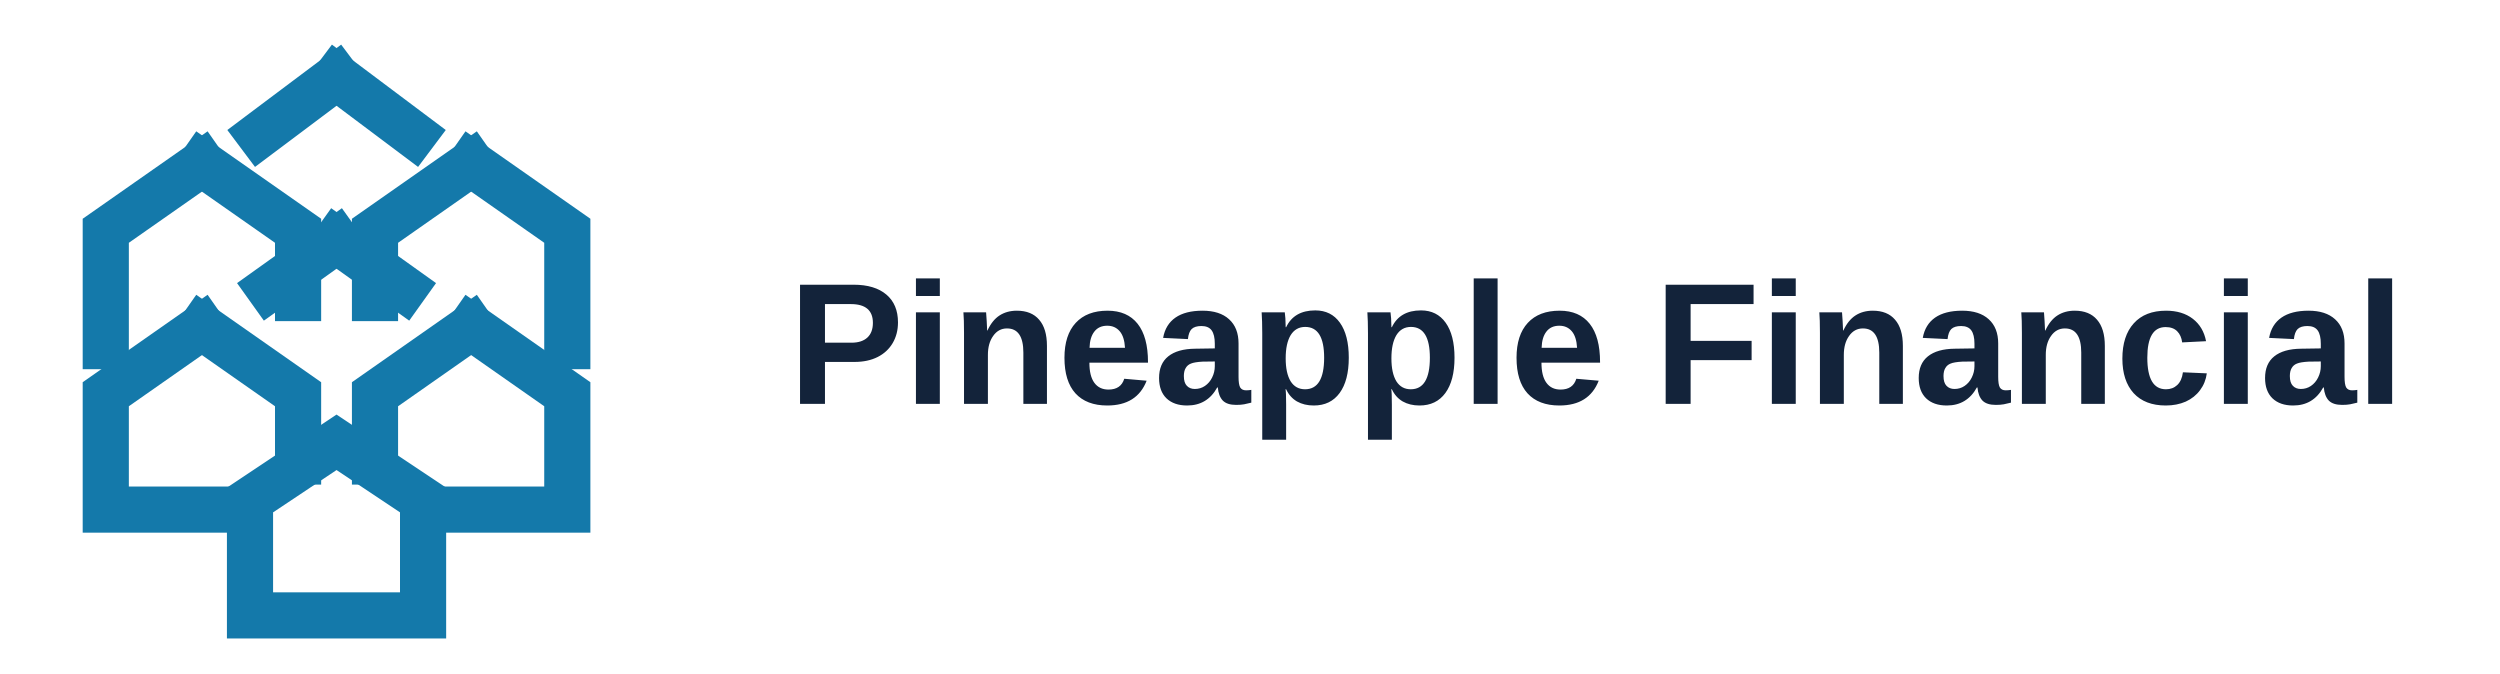
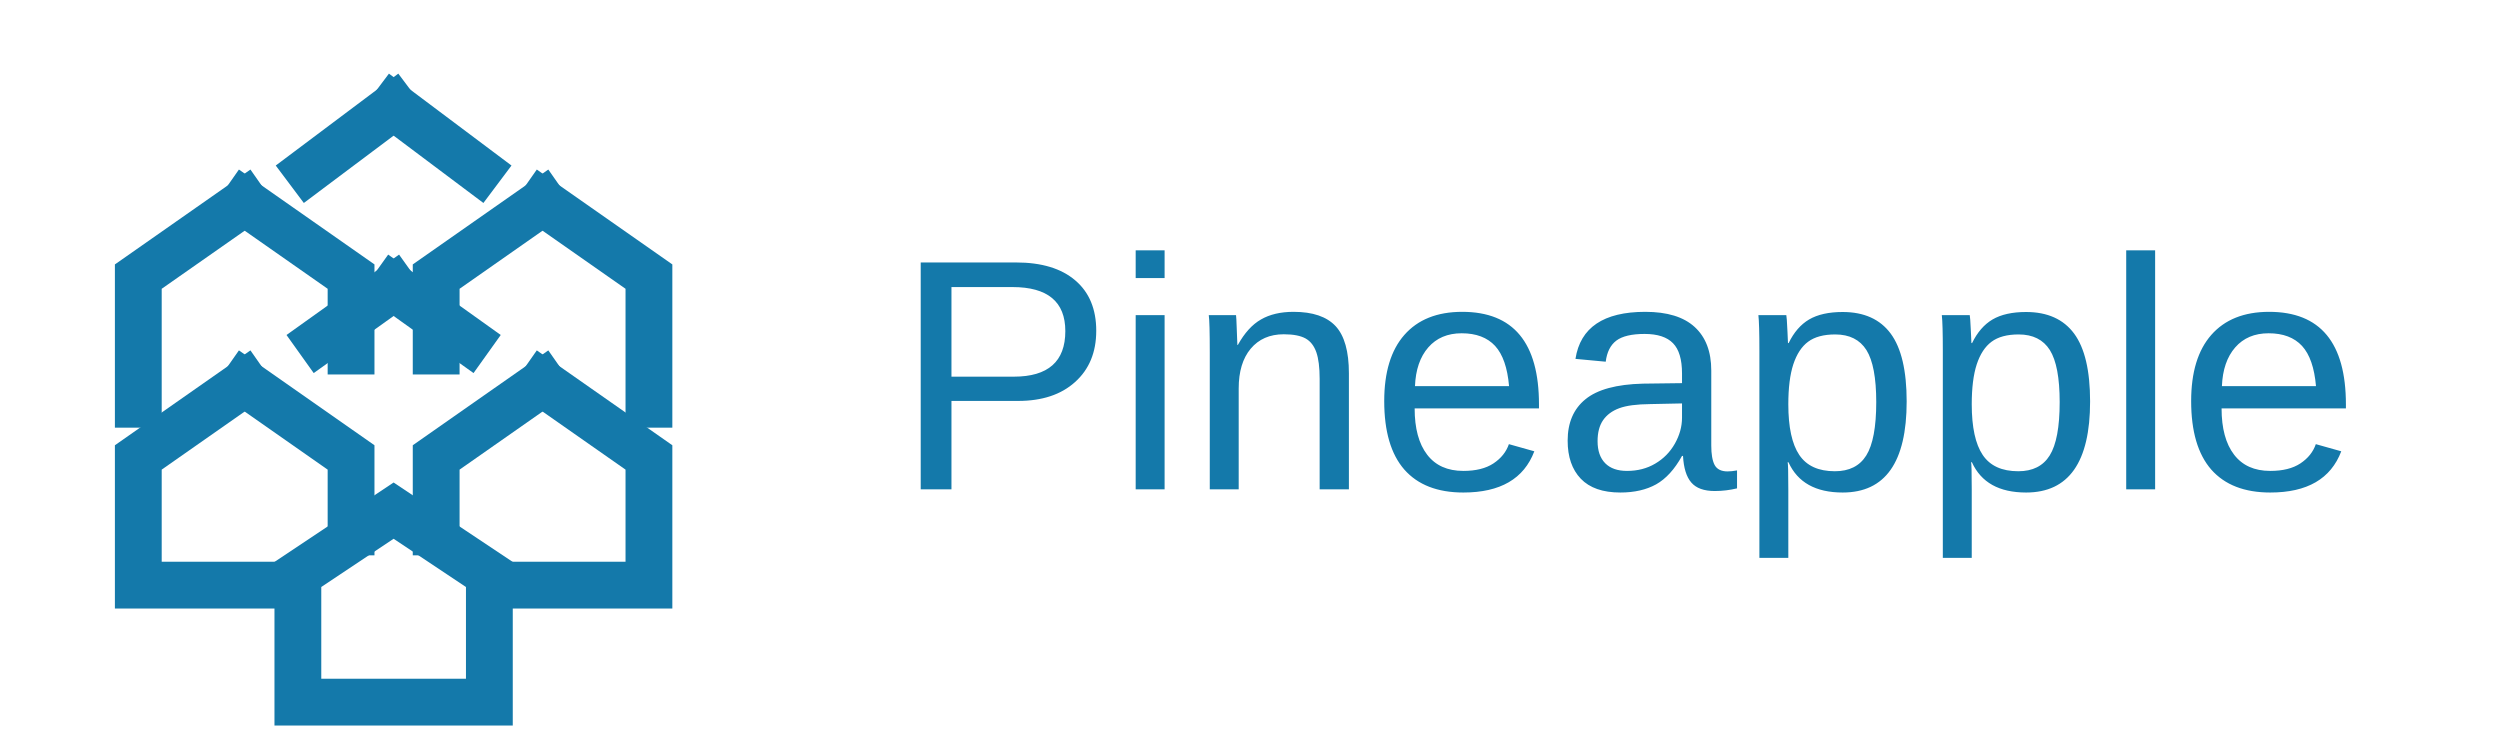
- <svg xmlns="http://www.w3.org/2000/svg" width="260" height="70" viewBox="0 0 260 70" fill="none">
-   <g stroke="#1479AA" stroke-width="4.8" stroke-linecap="square" stroke-linejoin="miter">
+ <svg xmlns="http://www.w3.org/2000/svg" width="235" height="70" viewBox="0 0 235 70" fill="none">
+   <g transform="translate(2 2)" stroke="#1479AA" stroke-width="4.4" stroke-linecap="square" stroke-linejoin="miter">
    <path d="M21 17L11 24V36" />
    <path d="M21 17L31 24V31" />
    <path d="M49 17L39 24V31" />
    <path d="M49 17L59 24V36" />
    <path d="M35 8L27 14" />
    <path d="M35 8L43 14" />
    <path d="M21 34L11 41V53H23" />
    <path d="M21 34L31 41V48" />
    <path d="M49 34L39 41V48" />
    <path d="M49 34L59 41V53H47" />
    <path d="M35 25L28 30" />
    <path d="M35 25L42 30" />
    <path d="M35 46L26 52V64H44V52L35 46Z" />
  </g>
-   <text x="82" y="42" fill="#13233A" font-family="Arial, sans-serif" font-size="18" font-weight="700">Pineapple Financial</text>
+   <text x="84" y="46" fill="#1479AA" font-family="Arial, Helvetica, sans-serif" font-size="31" font-weight="400">Pineapple</text>
</svg>
